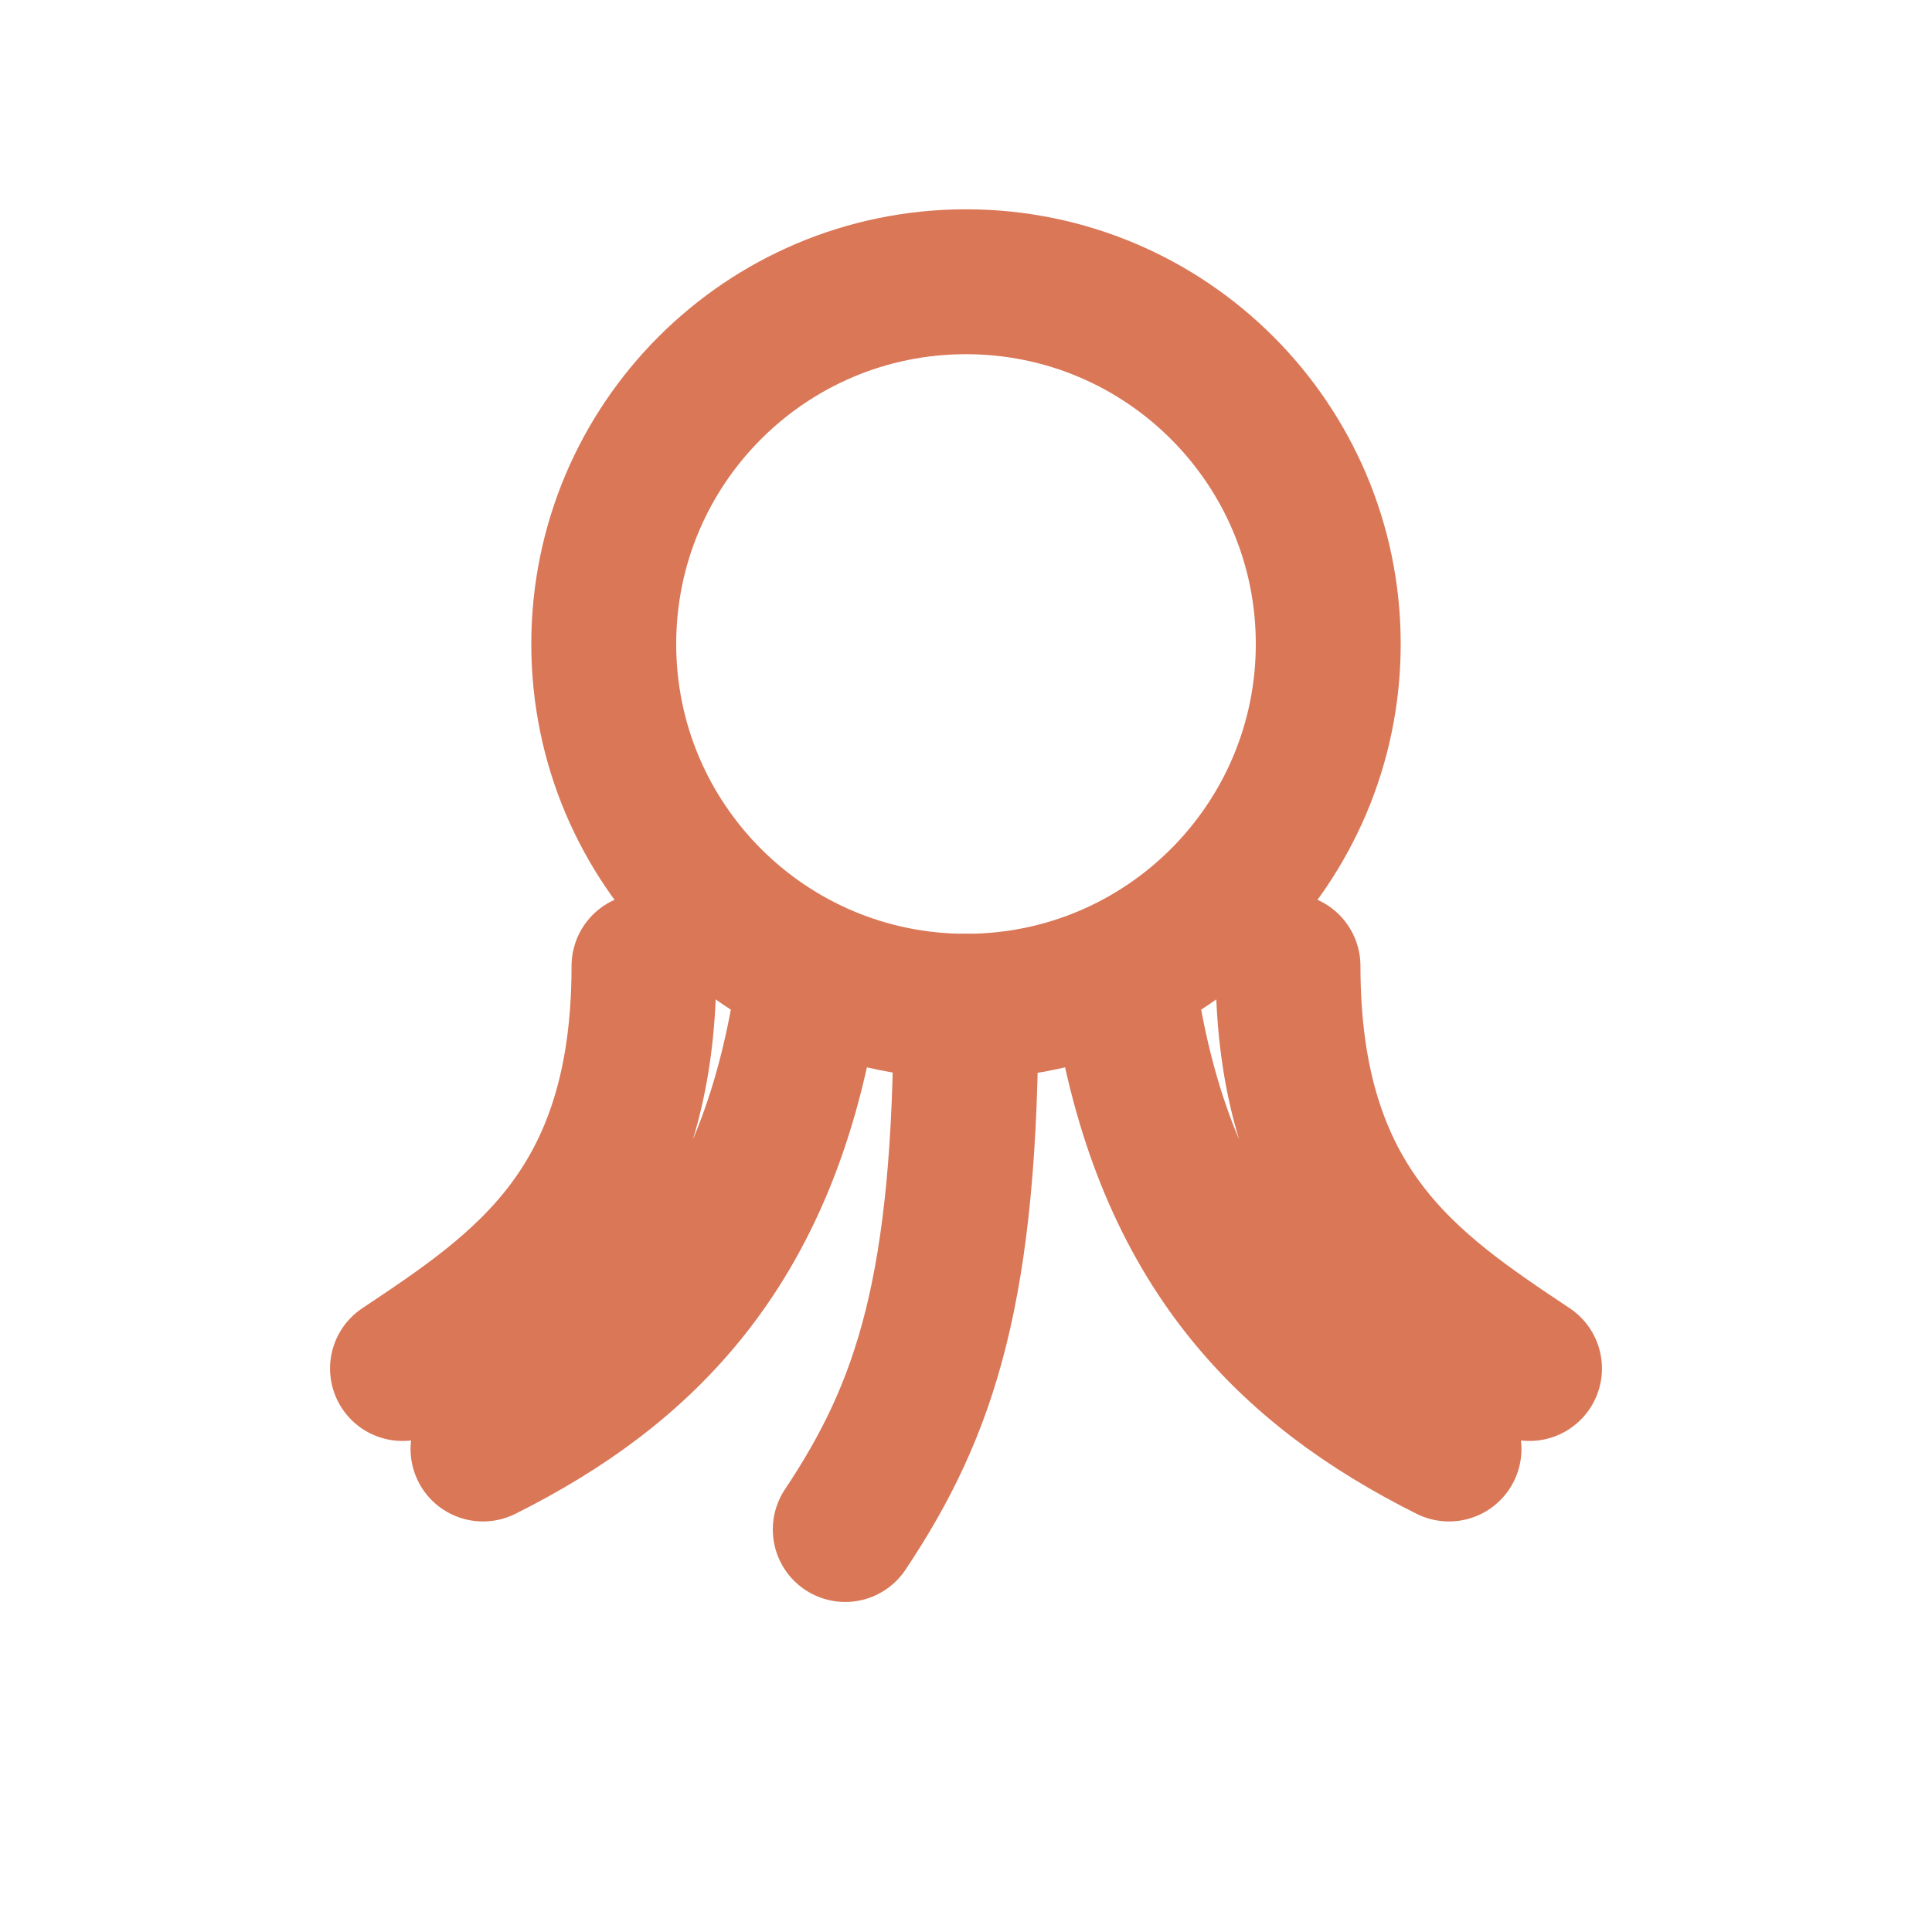
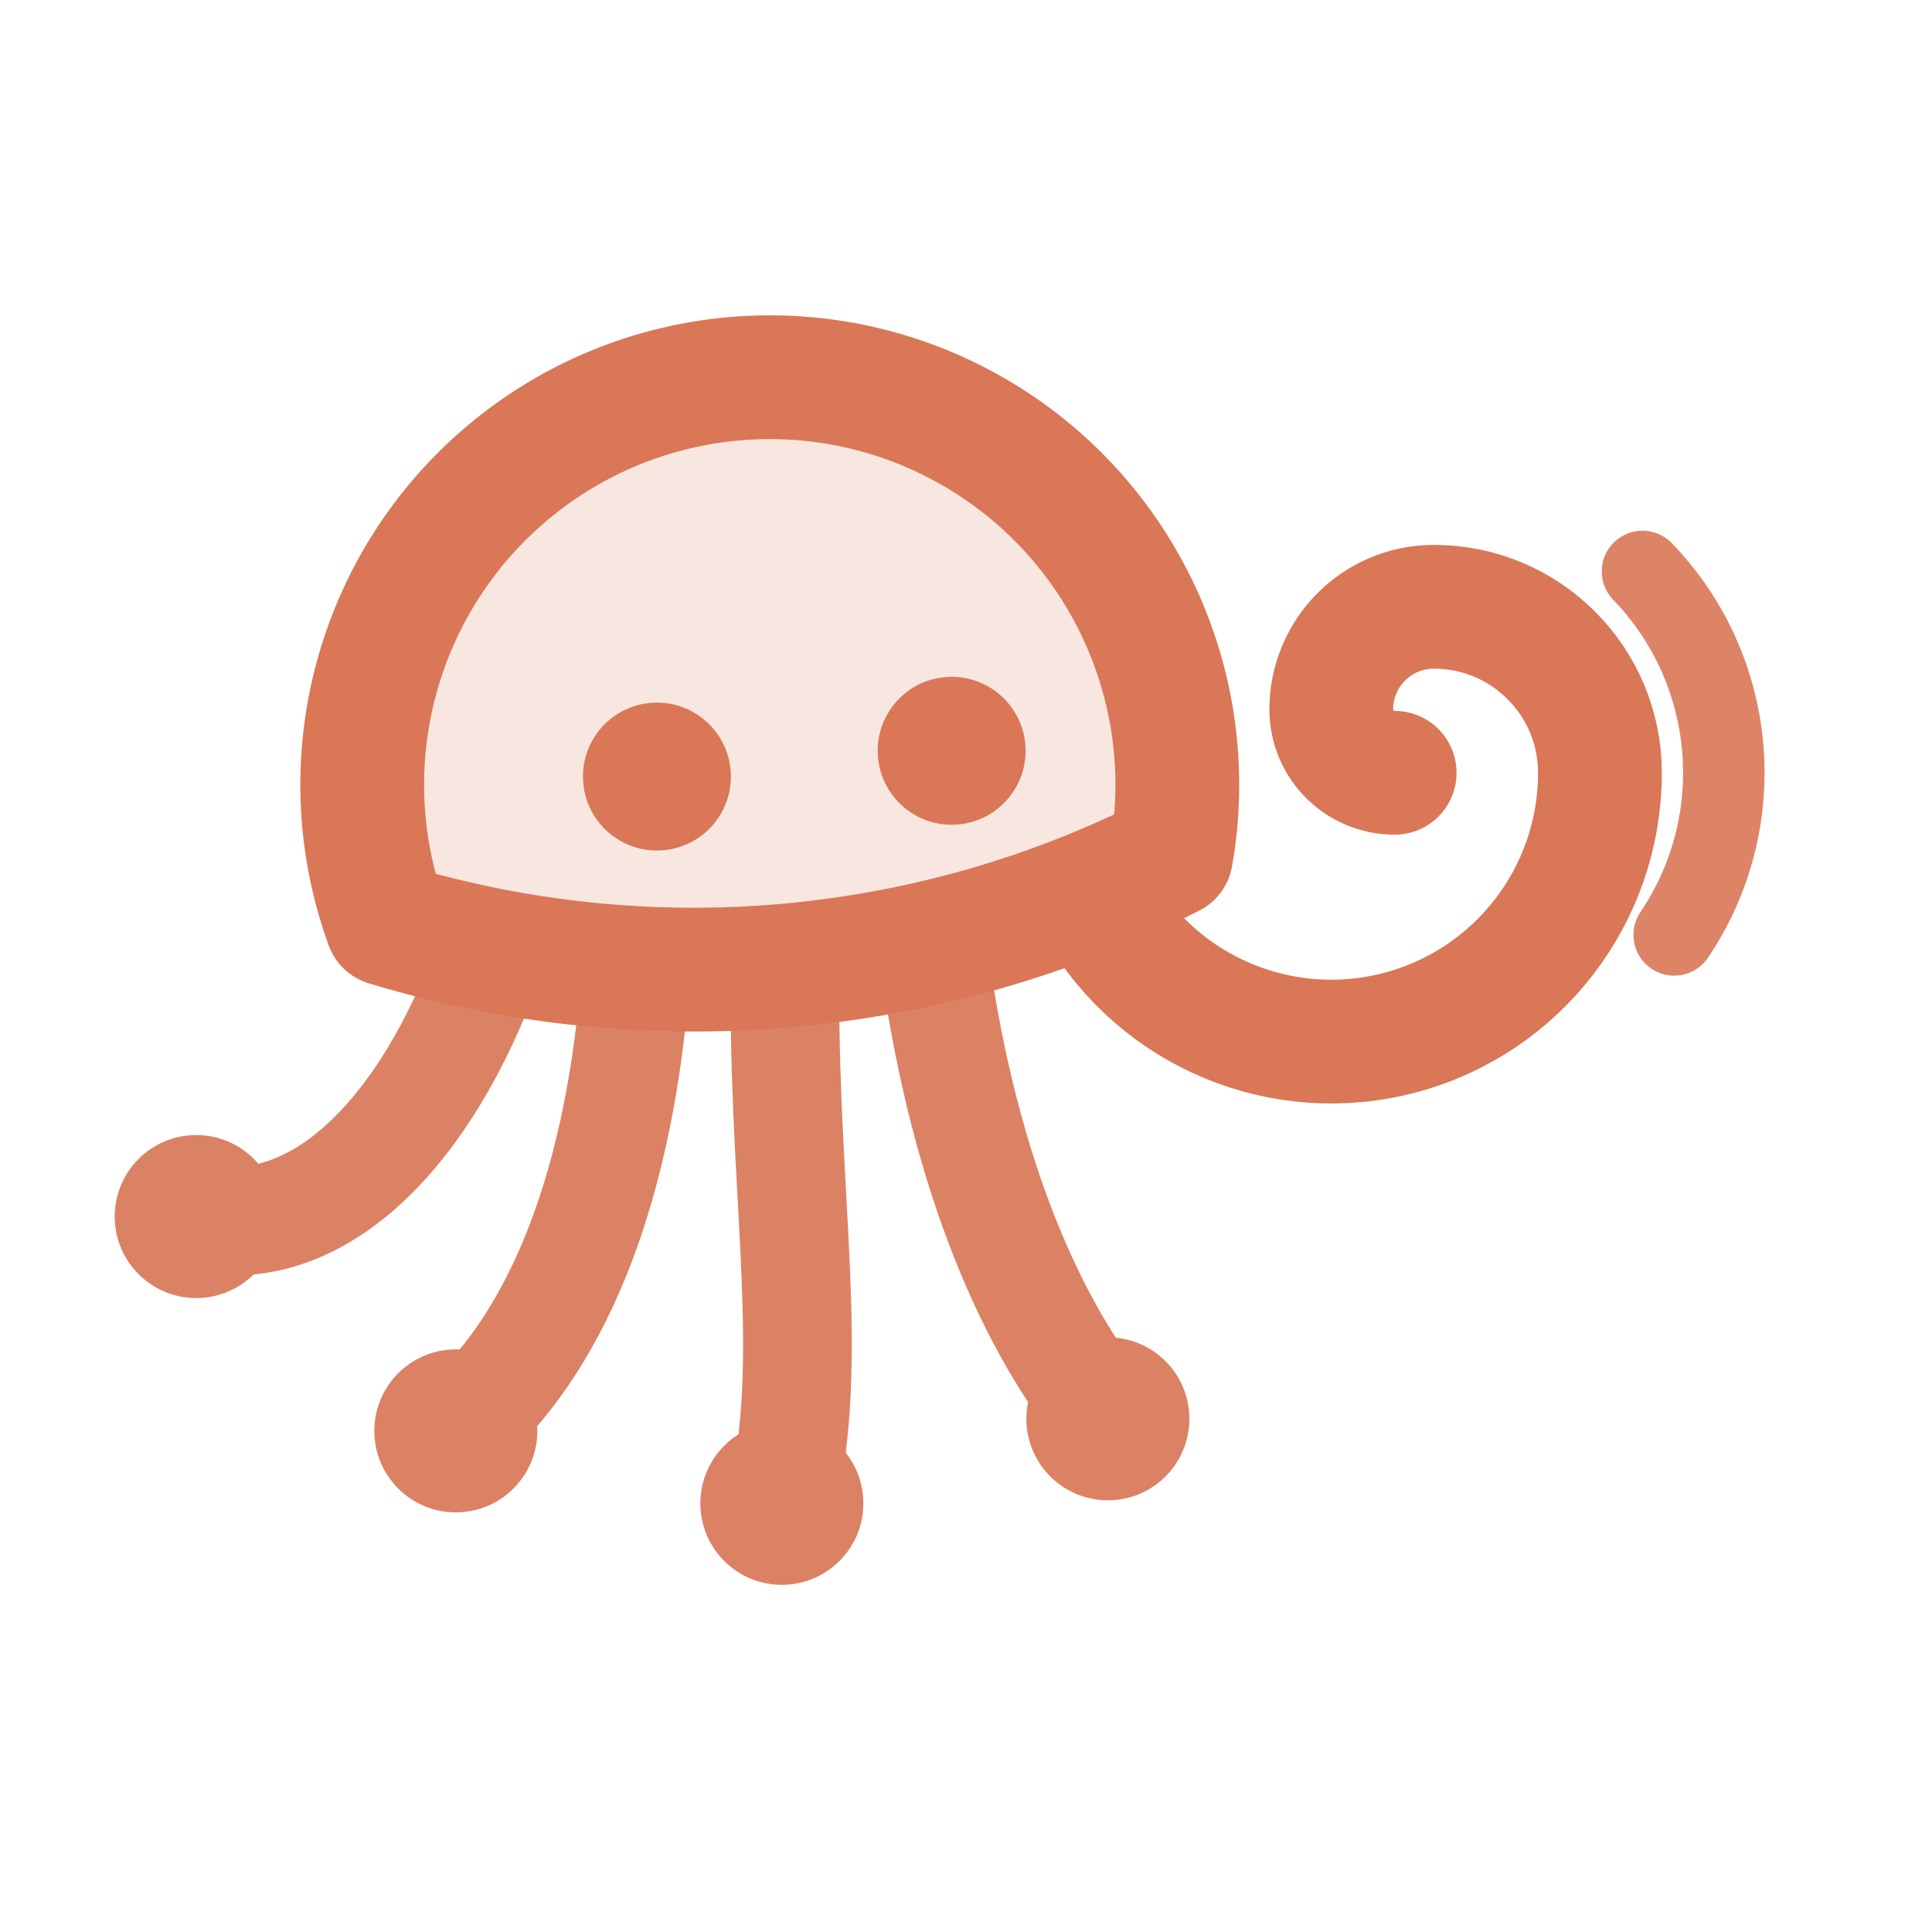
- <svg xmlns="http://www.w3.org/2000/svg" viewBox="0 0 24 24" fill="none" stroke="#d97757" stroke-width="1.8" stroke-linecap="round">
-   <circle cx="12" cy="8" r="4.5" />
-   <path d="M8 12c0 3-1.5 4-3 5M12 12.5c0 3.5-.5 5-1.5 6.5M16 12c0 3 1.5 4 3 5M10 12.5c-.5 3-2 4.5-4 5.5M14 12.5c.5 3 2 4.5 4 5.5" />
+ <svg xmlns="http://www.w3.org/2000/svg" viewBox="0 0 64 64" fill="none" stroke="#d97757" stroke-linecap="round" stroke-linejoin="round">
+   <g opacity="0.92">
+     <g stroke-width="3.6">
+       <path d="M 16.0 32.3 C 13.8 38.0, 10.2 41.2, 6.5 40.3" />
+       <path d="M 21.0 33.0 C 20.4 39.6, 18.4 44.6, 15.1 47.4" />
+       <path d="M 26.0 32.9 C 26.0 40.0, 27.0 45.0, 25.9 49.8" />
+       <path d="M 31.0 32.1 C 32.0 39.0, 34.2 44.0, 36.7 47.0" />
+     </g>
+     <g fill="#d97757" stroke="none">
+       <circle cx="6.5" cy="40.3" r="2.7" />
+       <circle cx="15.1" cy="47.4" r="2.7" />
+       <circle cx="25.9" cy="49.8" r="2.7" />
+       <circle cx="36.7" cy="47.0" r="2.7" />
+     </g>
+   </g>
+   <g transform="rotate(-5 25.5 26)">
+     <path d="M 12.46 29.49 A 13.5 13.5 0 1 1 38.54 29.49 A 35 35 0 0 1 12.46 29.49 Z" fill="#d97757" fill-opacity="0.18" stroke-width="4.1" />
+     <g fill="#d97757" stroke="none">
+       <circle cx="21.8" cy="25.4" r="2.45" />
+       <circle cx="31.6" cy="25.4" r="2.45" />
+     </g>
+   </g>
+   <path d="M 36.39 30.05 A 8.9 8.9 0 0 0 53.0 25.6 A 5.5 5.5 0 0 0 47.5 20.1 A 3.4 3.4 0 0 0 44.1 23.5 A 2.1 2.1 0 0 0 46.2 25.6" stroke-width="4.1" fill="none" />
+   <g transform="translate(47.5, 25.6)">
+     <path d="M 6.91 -6.67 A 9.6 9.6 0 0 1 7.96 5.37" stroke-width="2.7" opacity="0.9" />
+   </g>
</svg>
